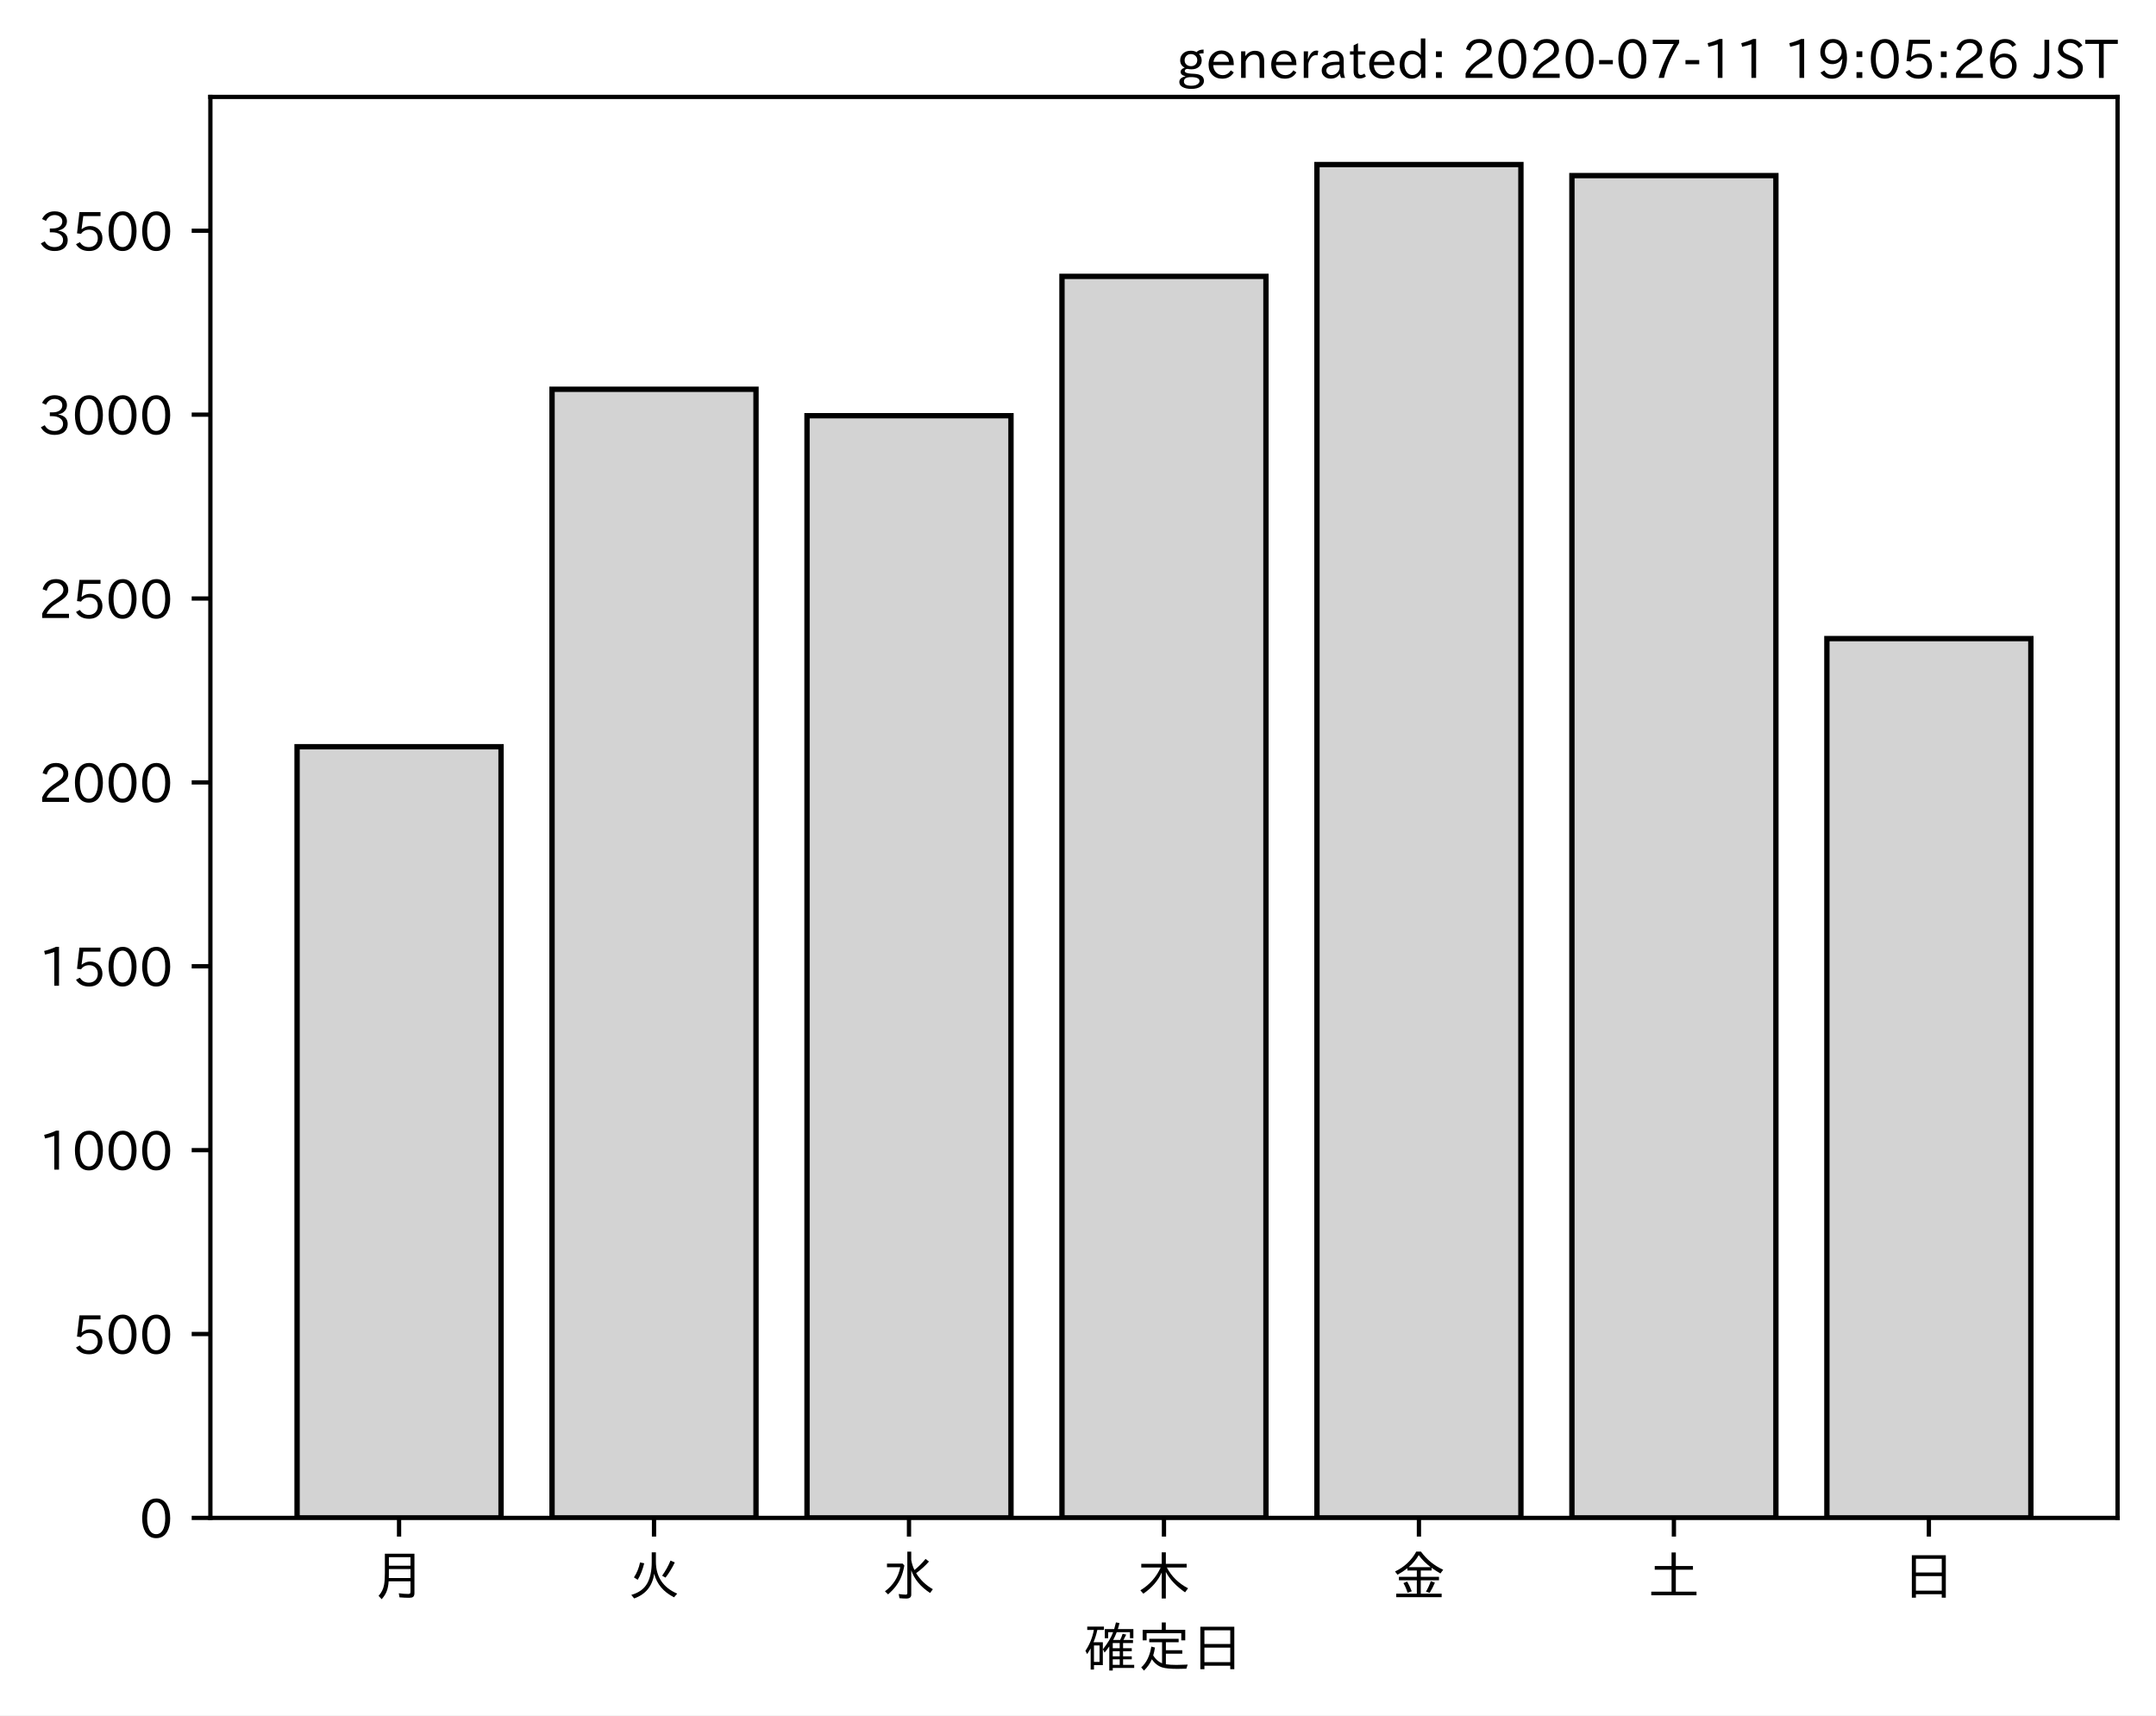
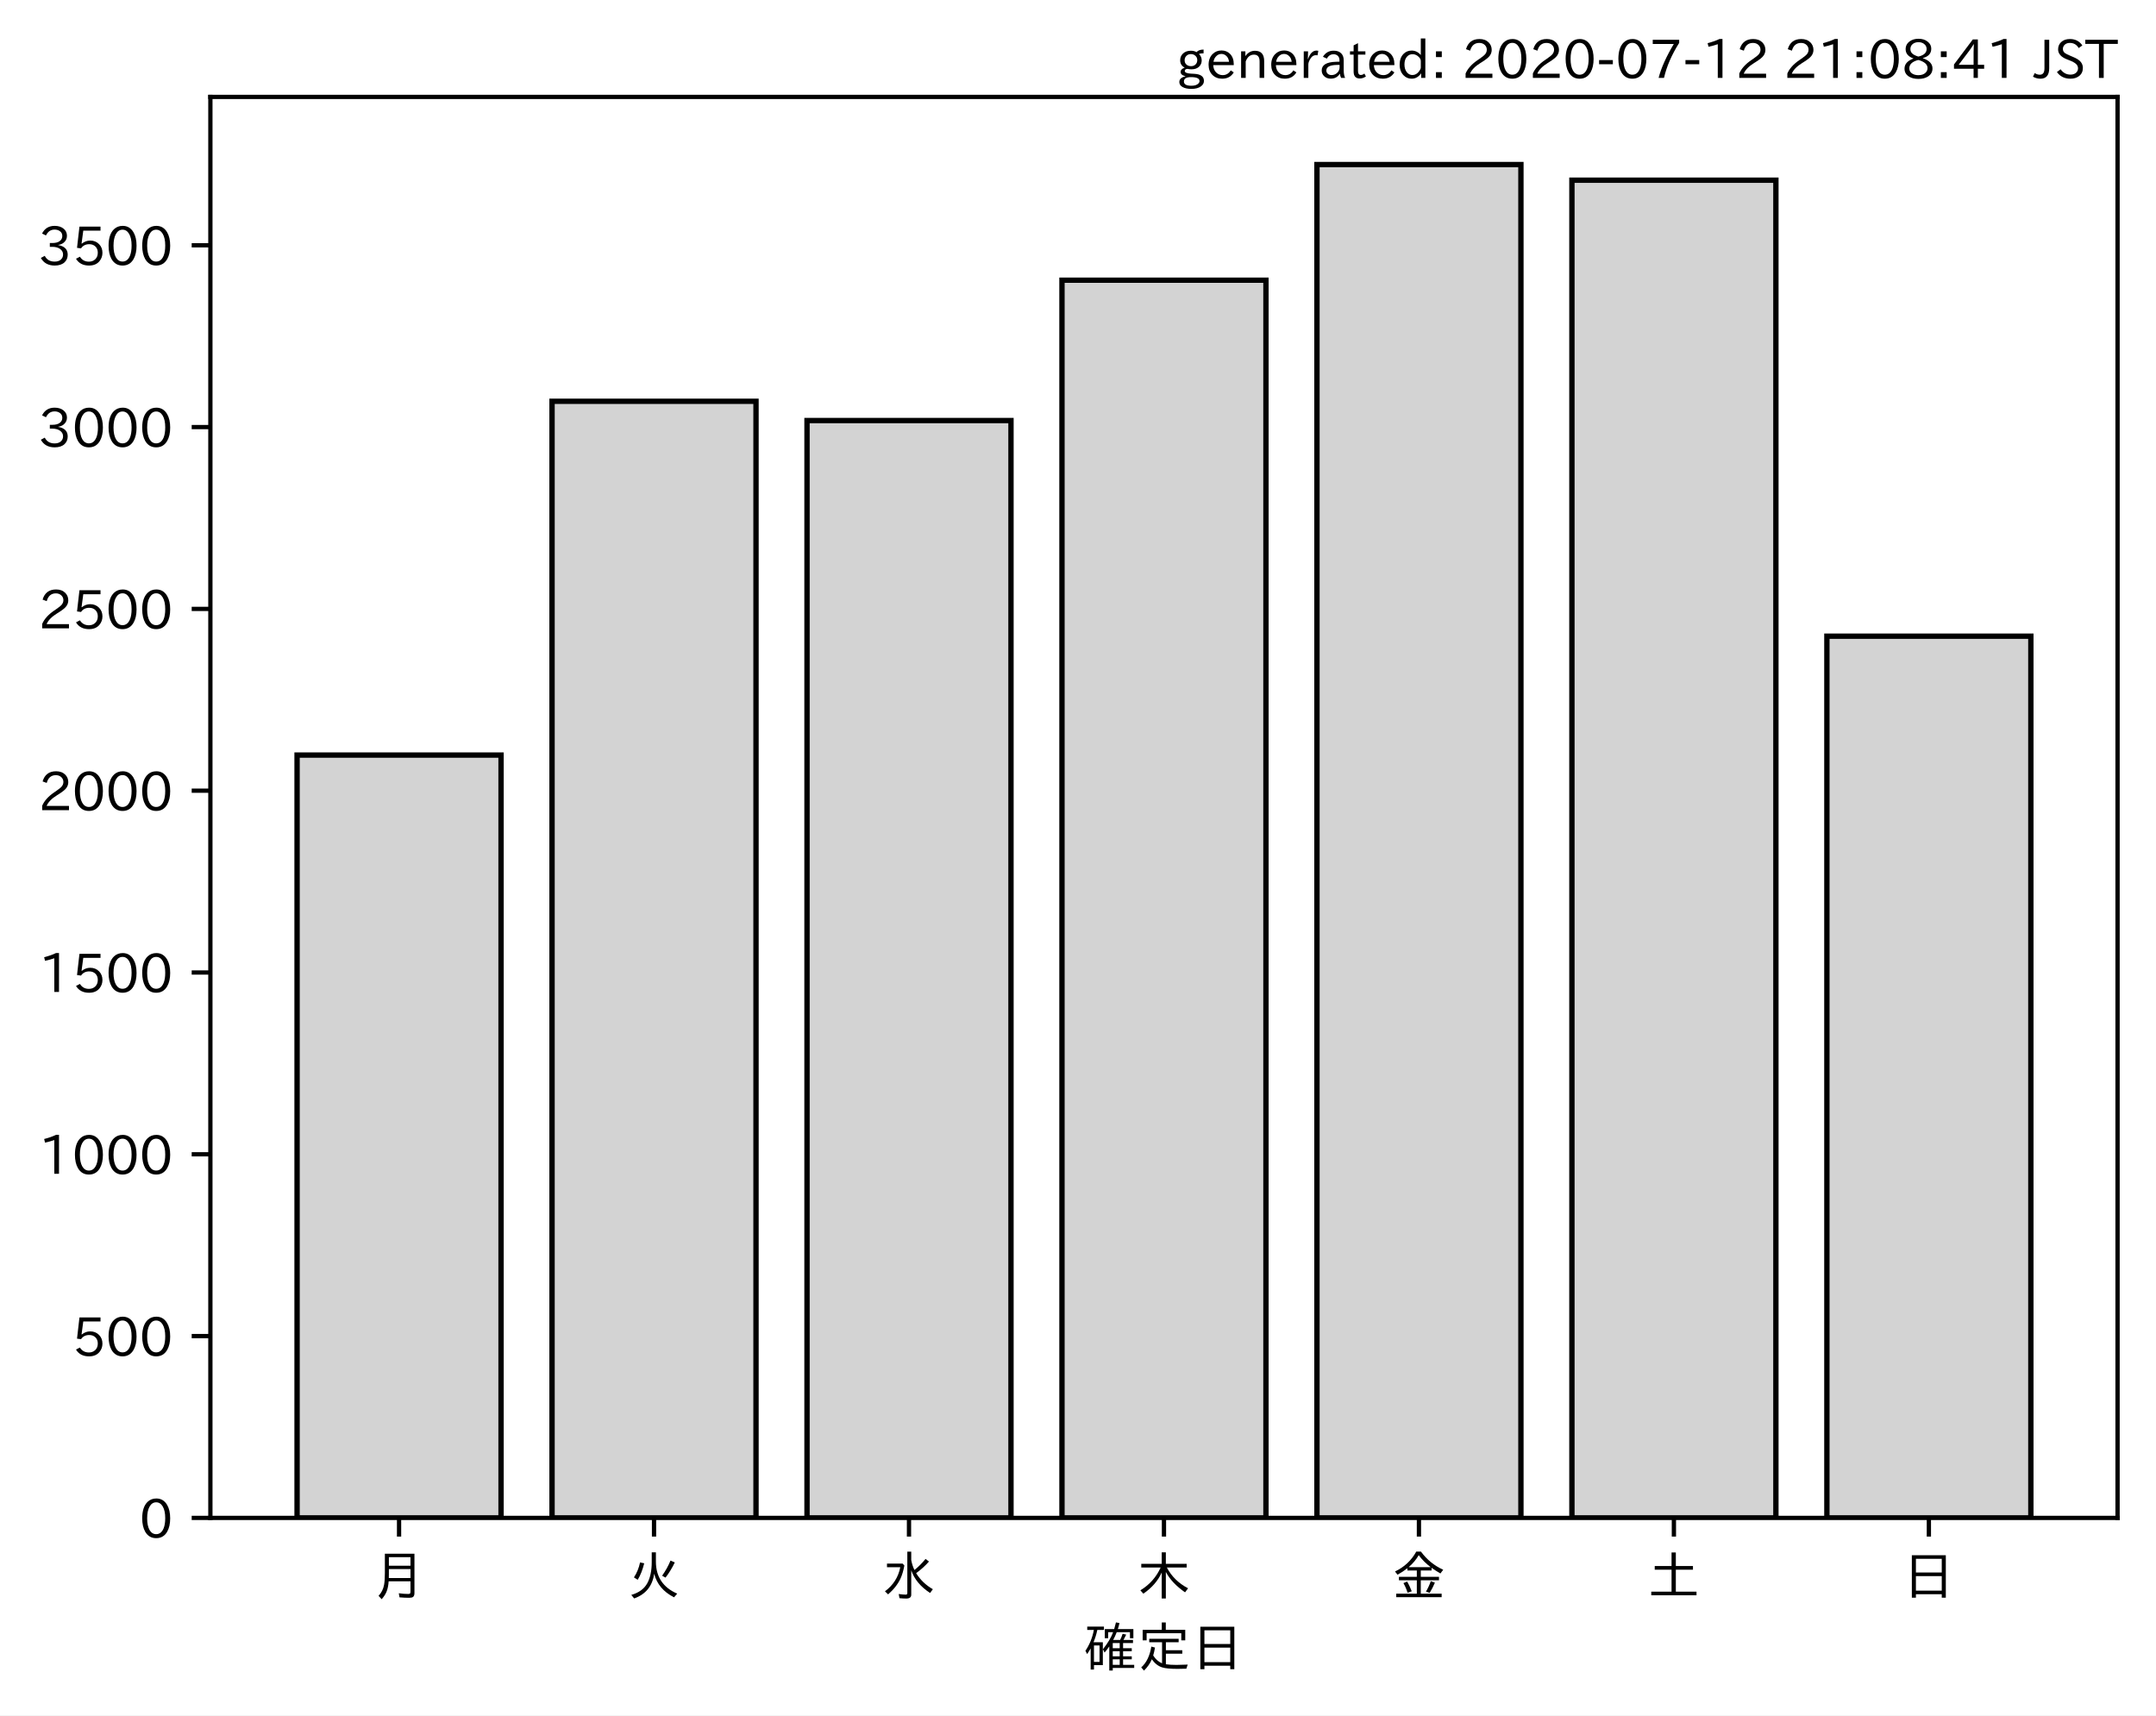
<svg xmlns="http://www.w3.org/2000/svg" xmlns:xlink="http://www.w3.org/1999/xlink" height="321.24pt" version="1.1" viewBox="0 0 403.714 321.24" width="403.714pt">
  <defs>
    <style type="text/css">
*{stroke-linecap:butt;stroke-linejoin:round;}
  </style>
  </defs>
  <g id="figure_1">
    <g id="patch_1">
      <path d="M 0 321.24  L 403.714 321.24  L 403.714 0  L 0 0  z " style="fill:#ffffff;" />
    </g>
    <g id="axes_1">
      <g id="patch_2">
        <path d="M 39.394 284.259  L 396.514 284.259  L 396.514 18.147  L 39.394 18.147  z " style="fill:#ffffff;" />
      </g>
      <g id="patch_3">
-         <path clip-path="url(#p3b28bb7848)" d="M 55.626 284.259  L 93.821 284.259  L 93.821 139.839  L 55.626 139.839  z " style="fill:#d3d3d3;stroke:#000000;stroke-linejoin:miter;" />
+         <path clip-path="url(#pf8277f04c9)" d="M 55.626 284.259  L 93.821 284.259  L 93.821 141.401  L 55.626 141.401  z " style="fill:#d3d3d3;stroke:#000000;stroke-linejoin:miter;" />
      </g>
      <g id="patch_4">
-         <path clip-path="url(#p3b28bb7848)" d="M 103.37 284.259  L 141.564 284.259  L 141.564 72.898  L 103.37 72.898  z " style="fill:#d3d3d3;stroke:#000000;stroke-linejoin:miter;" />
+         <path clip-path="url(#pf8277f04c9)" d="M 103.37 284.259  L 141.564 284.259  L 141.564 75.147  L 103.37 75.147  z " style="fill:#d3d3d3;stroke:#000000;stroke-linejoin:miter;" />
      </g>
      <g id="patch_5">
-         <path clip-path="url(#p3b28bb7848)" d="M 151.113 284.259  L 189.308 284.259  L 189.308 77.857  L 151.113 77.857  z " style="fill:#d3d3d3;stroke:#000000;stroke-linejoin:miter;" />
+         <path clip-path="url(#pf8277f04c9)" d="M 151.113 284.259  L 189.308 284.259  L 189.308 78.756  L 151.113 78.756  z " style="fill:#d3d3d3;stroke:#000000;stroke-linejoin:miter;" />
      </g>
      <g id="patch_6">
-         <path clip-path="url(#p3b28bb7848)" d="M 198.856 284.259  L 237.051 284.259  L 237.051 51.755  L 198.856 51.755  z " style="fill:#d3d3d3;stroke:#000000;stroke-linejoin:miter;" />
+         <path clip-path="url(#pf8277f04c9)" d="M 198.856 284.259  L 237.051 284.259  L 237.051 52.472  L 198.856 52.472  z " style="fill:#d3d3d3;stroke:#000000;stroke-linejoin:miter;" />
      </g>
      <g id="patch_7">
-         <path clip-path="url(#p3b28bb7848)" d="M 246.6 284.259  L 284.794 284.259  L 284.794 30.819  L 246.6 30.819  z " style="fill:#d3d3d3;stroke:#000000;stroke-linejoin:miter;" />
+         <path clip-path="url(#pf8277f04c9)" d="M 246.6 284.259  L 284.794 284.259  L 284.794 30.819  L 246.6 30.819  z " style="fill:#d3d3d3;stroke:#000000;stroke-linejoin:miter;" />
      </g>
      <g id="patch_8">
-         <path clip-path="url(#p3b28bb7848)" d="M 294.343 284.259  L 332.538 284.259  L 332.538 32.885  L 294.343 32.885  z " style="fill:#d3d3d3;stroke:#000000;stroke-linejoin:miter;" />
+         <path clip-path="url(#pf8277f04c9)" d="M 294.343 284.259  L 332.538 284.259  L 332.538 33.747  L 294.343 33.747  z " style="fill:#d3d3d3;stroke:#000000;stroke-linejoin:miter;" />
      </g>
      <g id="patch_9">
-         <path clip-path="url(#p3b28bb7848)" d="M 342.086 284.259  L 380.281 284.259  L 380.281 119.591  L 342.086 119.591  z " style="fill:#d3d3d3;stroke:#000000;stroke-linejoin:miter;" />
+         <path clip-path="url(#pf8277f04c9)" d="M 342.086 284.259  L 380.281 284.259  L 380.281 119.134  L 342.086 119.134  z " style="fill:#d3d3d3;stroke:#000000;stroke-linejoin:miter;" />
      </g>
      <g id="matplotlib.axis_1">
        <g id="xtick_1">
          <g id="line2d_1">
            <defs>
-               <path d="M 0 0  L 0 3.5  " id="m022e8dad1d" style="stroke:#000000;stroke-width:0.8;" />
-             </defs>
-             <g>
-               <use style="stroke:#000000;stroke-width:0.8;" x="74.724" xlink:href="#m022e8dad1d" y="284.259" />
+               <path d="M 0 0  L 0 3.5  " id="m7c206a5952" style="stroke:#000000;stroke-width:0.8;" />
+             </defs>
+             <g>
+               <use style="stroke:#000000;stroke-width:0.8;" x="74.724" xlink:href="#m7c206a5952" y="284.259" />
            </g>
          </g>
          <g id="text_1">
            <defs>
              <path d="M 78.812 77.875  L 78.812 4  Q 78.812 -1.219 76.078 -3.172  Q 73.969 -4.688 68.797 -4.688  Q 60.844 -4.688 50.828 -3.859  L 49.516 3.812  Q 58.594 2.484 67.094 2.484  Q 70.359 2.484 71.047 4.109  Q 71.391 4.891 71.391 6.844  L 71.391 26.125  L 30.516 26.125  Q 29.781 14.938 26.812 7.422  Q 24.031 0.094 17.438 -7.375  L 11.625 -0.984  Q 19.672 7.422 21.922 19.438  Q 23.438 27.688 23.438 41.406  L 23.438 77.875  z M 30.953 71.391  L 30.953 55.328  L 71.391 55.328  L 71.391 71.391  z M 30.953 49.125  L 30.953 39.938  Q 30.953 35.75 30.859 33.547  L 30.859 32.328  L 71.391 32.328  L 71.391 49.125  z " id="IPAexGothic-26376" />
            </defs>
            <g transform="translate(69.7238 298.7493)scale(0.1 -0.1)">
              <use xlink:href="#IPAexGothic-26376" />
            </g>
          </g>
        </g>
        <g id="xtick_2">
          <g id="line2d_2">
            <g>
-               <use style="stroke:#000000;stroke-width:0.8;" x="122.467" xlink:href="#m022e8dad1d" y="284.259" />
+               <use style="stroke:#000000;stroke-width:0.8;" x="122.467" xlink:href="#m7c206a5952" y="284.259" />
            </g>
          </g>
          <g id="text_2">
            <defs>
              <path d="M 53.516 80.422  L 53.516 63.188  Q 53.516 20.359 93.406 3.078  L 87.5 -3.812  Q 57.672 11.328 50.297 40.375  Q 45.359 5.672 12.797 -5.906  L 7.422 0.688  Q 28.859 6.844 37.406 22.609  Q 45.703 37.844 45.703 62.016  L 45.703 80.422  z M 12.406 33.5  Q 20.703 46.141 23.828 61.531  L 31.641 59.906  Q 27 41.312 19.438 29  z M 65.141 36.625  Q 74.656 50.047 80.906 64.984  L 88.922 61.531  Q 81.109 45.406 71.531 33.109  z " id="IPAexGothic-28779" />
            </defs>
            <g transform="translate(117.4671 298.7493)scale(0.1 -0.1)">
              <use xlink:href="#IPAexGothic-28779" />
            </g>
          </g>
        </g>
        <g id="xtick_3">
          <g id="line2d_3">
            <g>
-               <use style="stroke:#000000;stroke-width:0.8;" x="170.21" xlink:href="#m022e8dad1d" y="284.259" />
+               <use style="stroke:#000000;stroke-width:0.8;" x="170.21" xlink:href="#m7c206a5952" y="284.259" />
            </g>
          </g>
          <g id="text_3">
            <defs>
              <path d="M 54.203 65.922  Q 56.156 55.562 60.203 47.312  Q 71.578 56.453 81 68.109  L 87.406 63.188  Q 77.25 51.516 63.375 41.406  Q 75 22.609 94.672 11.375  L 89.5 4.297  Q 62.75 21.781 54.203 46.781  L 54.203 0.984  Q 54.203 -6.109 44.875 -6.109  Q 38.812 -6.109 32.172 -5.422  L 30.766 2.391  Q 38.422 1.219 44 1.219  Q 46.875 1.219 46.875 4.109  L 46.875 81.688  L 54.203 81.688  z M 8.797 59.281  L 38.094 59.281  L 41.359 55.766  Q 38.672 41.219 34.078 31.297  Q 26.656 15.375 10.891 1.703  L 4.984 7.422  Q 28.266 24.656 33.688 52.594  L 8.797 52.594  z " id="IPAexGothic-27700" />
            </defs>
            <g transform="translate(165.2104 298.7493)scale(0.1 -0.1)">
              <use xlink:href="#IPAexGothic-27700" />
            </g>
          </g>
        </g>
        <g id="xtick_4">
          <g id="line2d_4">
            <g>
-               <use style="stroke:#000000;stroke-width:0.8;" x="217.954" xlink:href="#m022e8dad1d" y="284.259" />
+               <use style="stroke:#000000;stroke-width:0.8;" x="217.954" xlink:href="#m7c206a5952" y="284.259" />
            </g>
          </g>
          <g id="text_4">
            <defs>
              <path d="M 55.422 52  Q 68.5 27 95.125 13.094  L 89.5 5.516  Q 64.594 22.797 53.516 43.703  L 53.516 -6  L 45.797 -6  L 45.797 42.672  Q 35.5 19.578 11.422 2.984  L 5.812 9.281  Q 31.453 24.75 43.797 52  L 7.516 52  L 7.516 58.891  L 45.797 58.891  L 45.797 80.469  L 53.516 80.469  L 53.516 58.891  L 92.531 58.891  L 92.531 52  z " id="IPAexGothic-26408" />
            </defs>
            <g transform="translate(212.9538 298.7493)scale(0.1 -0.1)">
              <use xlink:href="#IPAexGothic-26408" />
            </g>
          </g>
        </g>
        <g id="xtick_5">
          <g id="line2d_5">
            <g>
-               <use style="stroke:#000000;stroke-width:0.8;" x="265.697" xlink:href="#m022e8dad1d" y="284.259" />
+               <use style="stroke:#000000;stroke-width:0.8;" x="265.697" xlink:href="#m7c206a5952" y="284.259" />
            </g>
          </g>
          <g id="text_5">
            <defs>
              <path d="M 53.469 46.391  L 53.469 34.516  L 87.547 34.516  L 87.547 28.125  L 53.469 28.125  L 53.469 2.984  L 92.531 2.984  L 92.531 -3.516  L 7.516 -3.516  L 7.516 2.984  L 46.047 2.984  L 46.047 28.125  L 12.547 28.125  L 12.547 34.516  L 46.047 34.516  L 46.047 46.391  L 28.422 46.391  L 28.422 50.688  Q 19.734 43.891 9.906 38.531  L 5.219 44.578  Q 31.344 56.984 45.016 81.781  L 53.766 81.781  Q 70.359 59.234 95.453 47.797  L 90.234 40.828  Q 81.547 45.844 73.641 51.469  L 73.641 46.391  z M 72.016 52.688  Q 59.078 62.406 49.562 75.094  Q 42.828 63.141 30.812 52.688  z M 28.719 4.688  Q 26.078 13.719 21 22.797  L 27.875 25.688  Q 31.938 19.188 36.531 7.516  z M 63.188 6.891  Q 68.797 16.406 72.219 26.516  L 79.891 23.578  Q 75.922 14.156 70.125 4.5  z " id="IPAexGothic-37329" />
            </defs>
            <g transform="translate(260.6971 298.7493)scale(0.1 -0.1)">
              <use xlink:href="#IPAexGothic-37329" />
            </g>
          </g>
        </g>
        <g id="xtick_6">
          <g id="line2d_6">
            <g>
-               <use style="stroke:#000000;stroke-width:0.8;" x="313.44" xlink:href="#m022e8dad1d" y="284.259" />
+               <use style="stroke:#000000;stroke-width:0.8;" x="313.44" xlink:href="#m7c206a5952" y="284.259" />
            </g>
          </g>
          <g id="text_6">
            <defs>
              <path d="M 45.609 54.781  L 45.609 80.172  L 53.609 80.172  L 53.609 54.781  L 85.688 54.781  L 85.688 47.906  L 53.609 47.906  L 53.609 6.781  L 92.328 6.781  L 92.328 0  L 7.625 0  L 7.625 6.781  L 45.609 6.781  L 45.609 47.906  L 14.109 47.906  L 14.109 54.781  z " id="IPAexGothic-22303" />
            </defs>
            <g transform="translate(308.4404 298.7493)scale(0.1 -0.1)">
              <use xlink:href="#IPAexGothic-22303" />
            </g>
          </g>
        </g>
        <g id="xtick_7">
          <g id="line2d_7">
            <g>
-               <use style="stroke:#000000;stroke-width:0.8;" x="361.184" xlink:href="#m022e8dad1d" y="284.259" />
+               <use style="stroke:#000000;stroke-width:0.8;" x="361.184" xlink:href="#m7c206a5952" y="284.259" />
            </g>
          </g>
          <g id="text_7">
            <defs>
              <path d="M 81.734 75  L 81.734 -4.5  L 74.125 -4.5  L 74.125 2  L 25.734 2  L 25.734 -4.5  L 18.109 -4.5  L 18.109 75  z M 25.734 68.312  L 25.734 42.672  L 74.125 42.672  L 74.125 68.312  z M 25.734 35.891  L 25.734 8.688  L 74.125 8.688  L 74.125 35.891  z " id="IPAexGothic-26085" />
            </defs>
            <g transform="translate(356.1837 298.7493)scale(0.1 -0.1)">
              <use xlink:href="#IPAexGothic-26085" />
            </g>
          </g>
        </g>
        <g id="text_8">
          <defs>
            <path d="M 67.922 50.297  Q 70.562 55.281 72.609 61.812  L 79.297 60.203  Q 76.172 53.609 74.219 50.297  L 92 50.297  L 92 44.484  L 73.438 44.484  L 73.438 34.719  L 89.703 34.719  L 89.703 29.203  L 73.438 29.203  L 73.438 19.531  L 89.703 19.531  L 89.703 14.016  L 73.438 14.016  L 73.438 3.609  L 94.281 3.609  L 94.281 -2.203  L 54.109 -2.203  L 54.109 -6.984  L 47.609 -6.984  L 47.609 38.188  Q 43.062 31.547 38.812 26.609  L 35.688 32.812  Q 49.359 49.953 54.781 64.797  L 45.516 64.797  L 45.516 53.516  L 39.203 53.516  L 39.203 70.609  L 56.781 70.609  Q 58.594 76.609 60.109 83.109  L 66.703 81.891  Q 65.234 75.531 63.625 70.609  L 92.719 70.609  L 92.719 53.516  L 86.328 53.516  L 86.328 64.797  L 61.531 64.797  Q 58.547 56.984 54.891 50.297  z M 67.141 44.484  L 54.109 44.484  L 54.109 34.719  L 67.141 34.719  z M 67.141 29.203  L 54.109 29.203  L 54.109 19.531  L 67.141 19.531  z M 67.141 14.016  L 54.109 14.016  L 54.109 3.609  L 67.141 3.609  z M 18.109 46  L 35.547 46  L 35.547 3.078  L 18.953 3.078  L 18.953 -5.125  L 12.75 -5.125  L 12.75 34.469  Q 10.156 29.734 6.156 23.781  L 2.938 29.984  Q 14.547 47.078 18.75 69  L 6.344 69  L 6.344 75.297  L 37.641 75.297  L 37.641 69  L 25.25 69  L 24.953 68.016  Q 22.75 57.234 18.109 46  z M 18.953 39.891  L 18.953 9.188  L 29.344 9.188  L 29.344 39.891  z " id="IPAexGothic-30906" />
            <path d="M 53.609 4.734  Q 61.422 3.516 73.578 3.516  Q 81.109 3.516 94.578 4.109  Q 93.172 0.922 92 -3.562  Q 81.781 -3.906 75.688 -3.906  Q 55.766 -3.906 46.922 -1.219  Q 35.297 2.391 27.344 14.109  Q 22.516 2.547 12.594 -7.172  L 7.422 -1.172  Q 22.125 11.859 26.312 37.797  L 33.203 35.984  Q 31.734 27.438 29.828 21.188  Q 36.531 10.594 46.438 6.5  L 46.438 46  L 22.406 46  L 22.406 52.391  L 77.484 52.391  L 77.484 46  L 53.609 46  L 53.609 31  L 84.328 31  L 84.328 24.516  L 53.609 24.516  z M 53.422 69.188  L 89.844 69.188  L 89.844 49.469  L 82.422 49.469  L 82.422 62.891  L 17.531 62.891  L 17.531 49.469  L 10.109 49.469  L 10.109 69.188  L 45.906 69.188  L 45.906 83.016  L 53.422 83.016  z " id="IPAexGothic-23450" />
          </defs>
          <g transform="translate(202.9538 312.1399)scale(0.1 -0.1)">
            <use xlink:href="#IPAexGothic-30906" />
            <use x="100" xlink:href="#IPAexGothic-23450" />
            <use x="200" xlink:href="#IPAexGothic-26085" />
          </g>
        </g>
      </g>
      <g id="matplotlib.axis_2">
        <g id="ytick_1">
          <g id="line2d_8">
            <defs>
-               <path d="M 0 0  L -3.5 0  " id="mcd28b12ce2" style="stroke:#000000;stroke-width:0.8;" />
-             </defs>
-             <g>
-               <use style="stroke:#000000;stroke-width:0.8;" x="39.394" xlink:href="#mcd28b12ce2" y="284.259" />
+               <path d="M 0 0  L -3.5 0  " id="m57dbd30cc9" style="stroke:#000000;stroke-width:0.8;" />
+             </defs>
+             <g>
+               <use style="stroke:#000000;stroke-width:0.8;" x="39.394" xlink:href="#m57dbd30cc9" y="284.259" />
            </g>
          </g>
          <g id="text_9">
            <defs>
              <path d="M 31.844 73.828  Q 45.016 73.828 52.094 61.625  Q 57.719 51.953 57.719 36.625  Q 57.719 21.438 52.094 11.578  Q 45.125 -0.484 31.5 -0.484  Q 17.922 -0.484 10.938 11.578  Q 5.328 21.438 5.328 36.719  Q 5.328 58.016 15.625 67.719  Q 22.172 73.828 31.844 73.828  z M 31.5 66.656  Q 23.688 66.656 19.188 58.734  Q 14.594 50.734 14.594 36.625  Q 14.594 22.75 19.094 14.797  Q 23.641 6.984 31.5 6.984  Q 40.922 6.984 45.453 18.016  Q 48.438 25.344 48.438 37.109  Q 48.438 50.875 43.844 58.734  Q 39.203 66.656 31.5 66.656  z " id="IPAexGothic-48" />
            </defs>
            <g transform="translate(26.09531 288.0039)scale(0.1 -0.1)">
              <use xlink:href="#IPAexGothic-48" />
            </g>
          </g>
        </g>
        <g id="ytick_2">
          <g id="line2d_9">
            <g>
-               <use style="stroke:#000000;stroke-width:0.8;" x="39.394" xlink:href="#mcd28b12ce2" y="249.824" />
+               <use style="stroke:#000000;stroke-width:0.8;" x="39.394" xlink:href="#m57dbd30cc9" y="250.212" />
            </g>
          </g>
          <g id="text_10">
            <defs>
              <path d="M 18.406 40.672  Q 25.531 46.297 33.938 46.297  Q 44 46.297 50.641 39.5  Q 56.844 33.016 56.844 23.391  Q 56.844 14.656 51.516 8.016  Q 44.828 -0.484 31.734 -0.484  Q 14.984 -0.484 7.328 12.25  L 14.656 16.062  Q 20.453 6.781 31.453 6.781  Q 38.531 6.781 43.266 11.188  Q 48.141 15.828 48.141 23.484  Q 48.141 30.719 43.844 35.016  Q 39.359 39.5 32.125 39.5  Q 21.969 39.5 16.75 31.688  L 9.234 32.672  L 13.812 72.406  L 53.219 72.406  L 53.219 64.891  L 20.953 64.891  L 17.719 40.672  z " id="IPAexGothic-53" />
            </defs>
-             <g transform="translate(13.49844 253.5692)scale(0.1 -0.1)">
+             <g transform="translate(13.49844 253.9577)scale(0.1 -0.1)">
              <use xlink:href="#IPAexGothic-53" />
              <use x="62.988" xlink:href="#IPAexGothic-48" />
              <use x="125.977" xlink:href="#IPAexGothic-48" />
            </g>
          </g>
        </g>
        <g id="ytick_3">
          <g id="line2d_10">
            <g>
-               <use style="stroke:#000000;stroke-width:0.8;" x="39.394" xlink:href="#mcd28b12ce2" y="215.389" />
+               <use style="stroke:#000000;stroke-width:0.8;" x="39.394" xlink:href="#m57dbd30cc9" y="216.166" />
            </g>
          </g>
          <g id="text_11">
            <defs>
              <path d="M 38.484 0.984  L 29.688 0.984  L 29.688 64.109  Q 21.438 61.281 12.312 59.328  L 10.688 66.109  Q 23.734 69.391 32.906 73.922  L 38.484 73.922  z " id="IPAexGothic-49" />
            </defs>
-             <g transform="translate(7.2 219.1344)scale(0.1 -0.1)">
+             <g transform="translate(7.2 219.9115)scale(0.1 -0.1)">
              <use xlink:href="#IPAexGothic-49" />
              <use x="62.988" xlink:href="#IPAexGothic-48" />
              <use x="125.977" xlink:href="#IPAexGothic-48" />
              <use x="188.965" xlink:href="#IPAexGothic-48" />
            </g>
          </g>
        </g>
        <g id="ytick_4">
          <g id="line2d_11">
            <g>
-               <use style="stroke:#000000;stroke-width:0.8;" x="39.394" xlink:href="#mcd28b12ce2" y="180.954" />
+               <use style="stroke:#000000;stroke-width:0.8;" x="39.394" xlink:href="#m57dbd30cc9" y="182.12" />
            </g>
          </g>
          <g id="text_12">
-             <g transform="translate(7.2 184.6996)scale(0.1 -0.1)">
+             <g transform="translate(7.2 185.8653)scale(0.1 -0.1)">
              <use xlink:href="#IPAexGothic-49" />
              <use x="62.988" xlink:href="#IPAexGothic-53" />
              <use x="125.977" xlink:href="#IPAexGothic-48" />
              <use x="188.965" xlink:href="#IPAexGothic-48" />
            </g>
          </g>
        </g>
        <g id="ytick_5">
          <g id="line2d_12">
            <g>
-               <use style="stroke:#000000;stroke-width:0.8;" x="39.394" xlink:href="#mcd28b12ce2" y="146.519" />
+               <use style="stroke:#000000;stroke-width:0.8;" x="39.394" xlink:href="#m57dbd30cc9" y="148.074" />
            </g>
          </g>
          <g id="text_13">
            <defs>
              <path d="M 57.172 0.984  L 6.984 0.984  L 6.984 9.281  Q 12.891 23.047 29.594 34.422  L 32.375 36.281  Q 40.922 42.141 43.609 45.406  Q 46.688 49.266 46.688 53.812  Q 46.688 58.938 43.062 62.547  Q 39.062 66.547 32.562 66.547  Q 19.531 66.547 15.484 52  L 7.766 54.781  Q 13.328 73.828 33.062 73.828  Q 43.844 73.828 50.25 67.438  Q 55.859 61.672 55.859 53.516  Q 55.859 47.469 52.25 42.531  Q 48.922 37.75 36.969 30.281  L 34.859 29  Q 19.625 19.578 15.281 8.891  L 57.172 8.891  z " id="IPAexGothic-50" />
            </defs>
-             <g transform="translate(7.2 150.2648)scale(0.1 -0.1)">
+             <g transform="translate(7.2 151.8191)scale(0.1 -0.1)">
              <use xlink:href="#IPAexGothic-50" />
              <use x="62.988" xlink:href="#IPAexGothic-48" />
              <use x="125.977" xlink:href="#IPAexGothic-48" />
              <use x="188.965" xlink:href="#IPAexGothic-48" />
            </g>
          </g>
        </g>
        <g id="ytick_6">
          <g id="line2d_13">
            <g>
-               <use style="stroke:#000000;stroke-width:0.8;" x="39.394" xlink:href="#mcd28b12ce2" y="112.085" />
+               <use style="stroke:#000000;stroke-width:0.8;" x="39.394" xlink:href="#m57dbd30cc9" y="114.028" />
            </g>
          </g>
          <g id="text_14">
-             <g transform="translate(7.2 115.83)scale(0.1 -0.1)">
+             <g transform="translate(7.2 117.7729)scale(0.1 -0.1)">
              <use xlink:href="#IPAexGothic-50" />
              <use x="62.988" xlink:href="#IPAexGothic-53" />
              <use x="125.977" xlink:href="#IPAexGothic-48" />
              <use x="188.965" xlink:href="#IPAexGothic-48" />
            </g>
          </g>
        </g>
        <g id="ytick_7">
          <g id="line2d_14">
            <g>
-               <use style="stroke:#000000;stroke-width:0.8;" x="39.394" xlink:href="#mcd28b12ce2" y="77.65" />
+               <use style="stroke:#000000;stroke-width:0.8;" x="39.394" xlink:href="#m57dbd30cc9" y="79.981" />
            </g>
          </g>
          <g id="text_15">
            <defs>
              <path d="M 37.203 37.797  Q 54.781 34.625 54.781 19.969  Q 54.781 11.188 48.875 5.562  Q 42.328 -0.484 30.375 -0.484  Q 12.453 -0.484 4.5 13.766  L 11.812 17.672  Q 17.328 6.891 30.281 6.891  Q 37.891 6.891 42.094 10.797  Q 46.094 14.5 46.094 20.172  Q 46.094 26.859 40.094 30.906  Q 34.625 34.578 25.688 34.578  L 21.297 34.578  L 21.297 41.703  L 25.875 41.703  Q 34.859 41.703 39.594 45.125  Q 44.672 48.734 44.672 54.828  Q 44.672 61.469 38.969 64.656  Q 35.297 66.844 30.172 66.844  Q 19.344 66.844 14.109 55.906  L 6.781 59.422  Q 14.016 73.828 30.281 73.828  Q 40.578 73.828 46.969 68.656  Q 53.375 63.578 53.375 55.219  Q 53.375 47.312 47.172 42.281  Q 43.172 39.062 37.203 38.188  z " id="IPAexGothic-51" />
            </defs>
-             <g transform="translate(7.2 81.39524)scale(0.1 -0.1)">
+             <g transform="translate(7.2 83.72667)scale(0.1 -0.1)">
              <use xlink:href="#IPAexGothic-51" />
              <use x="62.988" xlink:href="#IPAexGothic-48" />
              <use x="125.977" xlink:href="#IPAexGothic-48" />
              <use x="188.965" xlink:href="#IPAexGothic-48" />
            </g>
          </g>
        </g>
        <g id="ytick_8">
          <g id="line2d_15">
            <g>
-               <use style="stroke:#000000;stroke-width:0.8;" x="39.394" xlink:href="#mcd28b12ce2" y="43.215" />
+               <use style="stroke:#000000;stroke-width:0.8;" x="39.394" xlink:href="#m57dbd30cc9" y="45.935" />
            </g>
          </g>
          <g id="text_16">
-             <g transform="translate(7.2 46.96046)scale(0.1 -0.1)">
+             <g transform="translate(7.2 49.68046)scale(0.1 -0.1)">
              <use xlink:href="#IPAexGothic-51" />
              <use x="62.988" xlink:href="#IPAexGothic-53" />
              <use x="125.977" xlink:href="#IPAexGothic-48" />
              <use x="188.965" xlink:href="#IPAexGothic-48" />
            </g>
          </g>
        </g>
      </g>
      <g id="patch_10">
        <path d="M 39.394 284.259  L 39.394 18.147  " style="fill:none;stroke:#000000;stroke-linecap:square;stroke-linejoin:miter;stroke-width:0.8;" />
      </g>
      <g id="patch_11">
        <path d="M 396.514 284.259  L 396.514 18.147  " style="fill:none;stroke:#000000;stroke-linecap:square;stroke-linejoin:miter;stroke-width:0.8;" />
      </g>
      <g id="patch_12">
        <path d="M 39.394 284.259  L 396.514 284.259  " style="fill:none;stroke:#000000;stroke-linecap:square;stroke-linejoin:miter;stroke-width:0.8;" />
      </g>
      <g id="patch_13">
        <path d="M 39.394 18.147  L 396.514 18.147  " style="fill:none;stroke:#000000;stroke-linecap:square;stroke-linejoin:miter;stroke-width:0.8;" />
      </g>
    </g>
    <g id="text_17">
      <defs>
        <path d="M 20.797 17.969  Q 15.719 17.531 15.719 14.062  Q 15.719 9.578 27.547 8.984  L 33.297 8.688  Q 51.609 7.766 51.609 -4.594  Q 51.609 -10.938 45.703 -14.984  Q 39.359 -19.578 28.031 -19.578  Q 17.781 -19.578 11.531 -16.062  Q 5.516 -12.641 5.516 -6.688  Q 5.516 1.312 16.797 3.859  L 16.797 4.203  Q 7.906 6.453 7.906 12.156  Q 7.906 17.438 15.531 20.266  Q 7.125 24.609 7.125 34.078  Q 7.125 41.406 12.016 46.297  Q 17.625 51.906 27.156 51.906  Q 33.203 51.906 37.844 49.266  Q 41.406 53.953 50.922 54.109  L 50.922 47.078  Q 44.344 46.922 42.234 45.906  Q 47.406 40.828 47.406 33.891  Q 47.406 27 42.719 22.266  Q 37.5 17.094 28.328 17.094  Q 24.422 17.094 20.797 17.969  z M 27.094 45.609  Q 22.016 45.609 18.703 42.281  Q 15.438 39.016 15.438 34.078  Q 15.438 29.25 18.5 26.312  Q 21.828 23 27.438 23  Q 32.719 23 35.891 26.219  Q 39.109 29.391 39.109 34.422  Q 39.109 39.016 35.891 42.188  Q 32.516 45.609 27.094 45.609  z M 27.391 2.484  Q 14.109 2.484 14.109 -5.719  Q 14.109 -13.672 28.125 -13.672  Q 37.156 -13.672 41.219 -9.469  Q 43.312 -7.516 43.312 -4.891  Q 43.312 2.484 27.391 2.484  z " id="IPAexGothic-103" />
        <path d="M 13.484 24.906  Q 13.922 16.266 18.891 11.281  Q 23.969 6.203 31.203 6.203  Q 40.719 6.203 46.297 15.094  L 51.906 11.375  Q 44.828 -0.484 30.172 -0.484  Q 19.094 -0.484 11.969 6.594  Q 4.781 13.812 4.781 25.641  Q 4.781 38.188 12.312 45.703  Q 19 52.391 29 52.391  Q 38.422 52.391 44.781 46.188  Q 51.906 38.969 51.906 26.906  L 51.906 24.906  z M 43.062 31.203  Q 42.328 37.984 38.281 41.891  Q 34.281 45.906 28.812 45.906  Q 22.469 45.906 17.969 40.484  Q 14.891 36.812 13.969 31.203  z " id="IPAexGothic-101" />
        <path d="M 52 0.984  L 43.406 0.984  L 43.406 31.891  Q 43.406 44.578 32.906 44.578  Q 22.312 44.578 17.391 31.891  L 17.391 0.984  L 8.797 0.984  L 8.797 50.781  L 16.797 50.781  L 16.797 41.797  Q 23.828 51.812 34.719 51.812  Q 52 51.812 52 32.375  z " id="IPAexGothic-110" />
        <path d="M 36.078 51.812  L 34.578 43.266  Q 32.906 43.609 31.594 43.609  Q 25.828 43.609 22.078 38.188  Q 17.391 31.344 17.391 26.172  L 17.391 0.984  L 8.797 0.984  L 8.797 50.781  L 16.891 50.781  L 16.5 35.984  L 16.703 35.984  Q 22.219 52.203 32.766 52.203  Q 34.469 52.203 36.078 51.812  z " id="IPAexGothic-114" />
        <path d="M 49.312 0.984  L 41.75 0.984  Q 39.984 4.734 39.547 8.688  L 39.203 8.688  Q 33.547 -0.391 22.312 -0.391  Q 14.594 -0.391 9.719 4.5  Q 5.422 8.797 5.422 14.984  Q 5.422 30.422 32.031 31.203  L 38.719 31.391  L 38.719 33.984  Q 38.719 39.203 35.75 42.188  Q 32.625 45.312 27.734 45.312  Q 19.344 45.312 15.141 37.156  L 7.719 40.578  Q 14.656 52 27.938 52  Q 37.109 52 42.047 46.875  Q 46.625 42.281 46.625 33.891  L 46.625 15.578  Q 46.625 6.25 49.312 0.984  z M 38.922 25.391  L 33.453 25.297  Q 14.109 24.859 14.109 14.891  Q 14.109 11.375 16.406 9.078  Q 19.234 6.297 23.828 6.297  Q 30.219 6.297 34.906 10.984  Q 38.922 15.141 38.922 21  z " id="IPAexGothic-97" />
        <path d="M 33.203 3.766  Q 27.641 -0.094 21.828 -0.094  Q 10.203 -0.094 10.203 12.984  L 10.203 44.672  L 3.422 44.672  L 3.422 50.781  L 10.203 50.781  L 10.203 61.969  L 18.406 66.062  L 18.406 50.781  L 32.234 50.781  L 32.234 44.672  L 18.406 44.672  L 18.406 14.156  Q 18.406 6.5 23.641 6.5  Q 27.156 6.5 30.328 9.188  z " id="IPAexGothic-116" />
        <path d="M 52.984 0.984  L 45.172 0.984  L 45.172 9.672  Q 38.141 -0.484 27.391 -0.484  Q 18.453 -0.484 12.312 5.812  Q 4.891 13.188 4.891 25.984  Q 4.891 38.531 12.062 45.906  Q 18.266 52.203 27.391 52.203  Q 37.25 52.203 44.484 43.891  L 44.484 74.906  L 52.984 74.906  z M 44.484 20.359  L 44.484 32.766  Q 44.484 37.703 38.375 42.281  Q 34.078 45.406 28.953 45.406  Q 23.188 45.406 19.188 41.406  Q 13.875 36.078 13.875 26.219  Q 13.875 17.328 18.266 11.719  Q 22.516 6.391 28.859 6.391  Q 36.281 6.391 41.5 13.672  Q 44.484 17.719 44.484 20.359  z " id="IPAexGothic-100" />
        <path d="M 21.391 39.984  L 10.5 39.984  L 10.5 50.781  L 21.391 50.781  z M 21.391 0.984  L 10.5 0.984  L 10.5 11.766  L 21.391 11.766  z " id="IPAexGothic-58" />
        <path id="IPAexGothic-32" />
        <path d="M 30.766 26.609  L 4.984 26.609  L 4.984 34.422  L 30.766 34.422  z " id="IPAexGothic-45" />
        <path d="M 56.203 66.609  Q 34.969 32.906 27.781 0.984  L 17.672 0.984  Q 24.703 28.656 46.094 64.5  L 6.688 64.5  L 6.688 72.406  L 56.203 72.406  z " id="IPAexGothic-55" />
-         <path d="M 46.625 36.812  Q 39.75 26.812 28.328 26.812  Q 19.578 26.812 13.234 32.125  Q 5.719 38.422 5.719 49.422  Q 5.719 59.578 12.016 66.656  Q 18.453 73.828 29.203 73.828  Q 43.75 73.828 50.641 61.719  Q 55.609 52.781 55.609 38.625  Q 55.609 19.531 47.516 9.188  Q 39.891 -0.484 27.641 -0.484  Q 13.422 -0.484 6.109 10.984  L 13.328 14.891  Q 18.062 6.688 27.391 6.688  Q 45.656 6.688 47.016 36.812  z M 29.5 66.844  Q 22.656 66.844 18.312 61.719  Q 14.406 57.078 14.406 50  Q 14.406 42.828 18.109 38.719  Q 22.406 33.797 29.781 33.797  Q 37.984 33.797 42.625 40.188  Q 45.703 44.484 45.703 49.516  Q 45.703 55.516 42.094 60.359  Q 37.109 66.844 29.5 66.844  z " id="IPAexGothic-57" />
-         <path d="M 16.5 36.375  Q 23.578 46.578 34.906 46.578  Q 45.406 46.578 51.812 39.266  Q 57.422 32.906 57.422 23.781  Q 57.422 13.812 51.125 6.781  Q 44.578 -0.484 34.031 -0.484  Q 21.484 -0.484 14.406 9.078  Q 7.516 18.406 7.516 34.812  Q 7.516 53.516 15.828 64.203  Q 23.344 73.828 35.5 73.828  Q 49.859 73.828 56.391 62.891  L 49.219 58.984  Q 45.219 66.656 35.938 66.656  Q 17.484 66.656 16.109 36.375  z M 33.453 39.797  Q 26.312 39.797 21.625 34.469  Q 17.438 29.688 17.438 24.078  Q 17.438 18.062 21.141 13.188  Q 26.125 6.688 33.734 6.688  Q 41.703 6.688 45.953 13.188  Q 48.828 17.625 48.828 23.484  Q 48.828 30.375 45.016 34.812  Q 40.625 39.797 33.453 39.797  z " id="IPAexGothic-54" />
+         <path d="M 39.703 37.891  Q 57.812 31.734 57.812 18.703  Q 57.812 8.453 48.438 3.078  Q 41.609 -0.875 31.5 -0.875  Q 21.344 -0.875 14.5 3.078  Q 5.422 8.297 5.422 18.406  Q 5.422 31.062 22.016 37.203  L 22.016 37.5  Q 7.516 42.719 7.516 54.828  Q 7.516 64.062 15.328 69.625  Q 21.969 74.312 31.547 74.312  Q 42.234 74.312 48.922 68.797  Q 55.516 63.578 55.516 55.719  Q 55.516 42.281 39.703 38.188  z M 31.594 41.016  Q 46.828 44.625 46.828 55.125  Q 46.828 61.188 41.797 64.844  Q 37.703 67.922 31.5 67.922  Q 25.094 67.922 20.797 64.5  Q 16.406 60.891 16.406 55.031  Q 16.406 49.219 21.094 45.703  Q 23.344 43.891 26.906 42.531  Q 31 40.875 31.594 41.016  z M 30.906 34.516  Q 14.406 30.172 14.406 19  Q 14.406 12.109 20.516 8.688  Q 25.094 6.109 31.391 6.109  Q 40.234 6.109 45.016 10.891  Q 48.531 14.406 48.531 19.531  Q 48.531 24.906 43.656 28.906  Q 40.766 31.156 36.719 32.812  Q 31.984 34.719 30.906 34.516  z " id="IPAexGothic-56" />
+         <path d="M 59.578 18.109  L 47.797 18.109  L 47.797 0.984  L 39.797 0.984  L 39.797 18.109  L 3.078 18.109  L 3.078 26.125  L 38.375 73.094  L 47.797 73.094  L 47.797 25.531  L 59.578 25.531  z M 40.281 64.203  L 39.984 64.203  Q 35.594 57.125 31.297 51.312  L 11.859 25.531  L 39.797 25.531  L 39.797 49.125  Q 39.797 54.391 40.281 64.203  z " id="IPAexGothic-52" />
        <path d="M 28.422 72.406  L 28.422 19.281  Q 28.422 -0.484 11.922 -0.484  Q 4.734 -0.484 -1.953 3.266  L 1.312 10.062  Q 5.906 6.984 10.844 6.984  Q 19.531 6.984 19.531 18.797  L 19.531 72.406  z " id="IPAexGothic-74" />
        <path d="M 45.609 56.891  Q 40.047 66.547 28.953 66.547  Q 22.703 66.547 18.953 62.641  Q 16.062 59.422 16.062 55.219  Q 16.062 50.594 19.781 47.609  Q 22.562 45.516 31 42  L 34.375 40.578  Q 45.703 36.031 49.859 30.516  Q 53.469 25.688 53.469 19.672  Q 53.469 10.062 46.391 4.5  Q 39.984 -0.484 30.172 -0.484  Q 13.766 -0.484 4.891 11.969  L 11.766 17.188  Q 18.797 7.172 30.281 7.172  Q 35.75 7.172 39.594 9.766  Q 44.391 13.234 44.391 19  Q 44.391 23.484 40.875 27  Q 37.109 30.609 27 34.469  L 24.078 35.594  Q 7.078 42.094 7.078 54.391  Q 7.078 62.594 12.594 67.922  Q 18.797 73.828 29.109 73.828  Q 44.391 73.828 52.484 61.812  z " id="IPAexGothic-83" />
        <path d="M 60.406 64.703  L 33.984 64.703  L 33.984 0.984  L 25.094 0.984  L 25.094 64.703  L -0.484 64.703  L -0.484 72.406  L 60.406 72.406  z " id="IPAexGothic-84" />
      </defs>
      <g transform="translate(220.2794 14.69063)scale(0.1 -0.1)">
        <use xlink:href="#IPAexGothic-103" />
        <use x="55.518" xlink:href="#IPAexGothic-101" />
        <use x="112.402" xlink:href="#IPAexGothic-110" />
        <use x="172.803" xlink:href="#IPAexGothic-101" />
        <use x="229.688" xlink:href="#IPAexGothic-114" />
        <use x="266.699" xlink:href="#IPAexGothic-97" />
        <use x="321.68" xlink:href="#IPAexGothic-116" />
        <use x="356.299" xlink:href="#IPAexGothic-101" />
        <use x="413.184" xlink:href="#IPAexGothic-100" />
        <use x="475.586" xlink:href="#IPAexGothic-58" />
        <use x="507.568" xlink:href="#IPAexGothic-32" />
        <use x="534.57" xlink:href="#IPAexGothic-50" />
        <use x="597.559" xlink:href="#IPAexGothic-48" />
        <use x="660.547" xlink:href="#IPAexGothic-50" />
        <use x="723.535" xlink:href="#IPAexGothic-48" />
        <use x="786.523" xlink:href="#IPAexGothic-45" />
        <use x="822.314" xlink:href="#IPAexGothic-48" />
        <use x="885.303" xlink:href="#IPAexGothic-55" />
        <use x="948.291" xlink:href="#IPAexGothic-45" />
        <use x="984.082" xlink:href="#IPAexGothic-49" />
-         <use x="1047.07" xlink:href="#IPAexGothic-49" />
+         <use x="1047.07" xlink:href="#IPAexGothic-50" />
        <use x="1110.059" xlink:href="#IPAexGothic-32" />
-         <use x="1137.061" xlink:href="#IPAexGothic-49" />
-         <use x="1200.049" xlink:href="#IPAexGothic-57" />
+         <use x="1137.061" xlink:href="#IPAexGothic-50" />
+         <use x="1200.049" xlink:href="#IPAexGothic-49" />
        <use x="1263.037" xlink:href="#IPAexGothic-58" />
        <use x="1295.02" xlink:href="#IPAexGothic-48" />
-         <use x="1358.008" xlink:href="#IPAexGothic-53" />
+         <use x="1358.008" xlink:href="#IPAexGothic-56" />
        <use x="1420.996" xlink:href="#IPAexGothic-58" />
-         <use x="1452.979" xlink:href="#IPAexGothic-50" />
-         <use x="1515.967" xlink:href="#IPAexGothic-54" />
+         <use x="1452.979" xlink:href="#IPAexGothic-52" />
+         <use x="1515.967" xlink:href="#IPAexGothic-49" />
        <use x="1578.955" xlink:href="#IPAexGothic-32" />
        <use x="1605.957" xlink:href="#IPAexGothic-74" />
        <use x="1643.945" xlink:href="#IPAexGothic-83" />
        <use x="1702.441" xlink:href="#IPAexGothic-84" />
      </g>
    </g>
  </g>
  <defs>
-     <clipPath id="p3b28bb7848">
+     <clipPath id="pf8277f04c9">
      <rect height="266.112" width="357.12" x="39.394" y="18.147" />
    </clipPath>
  </defs>
</svg>
